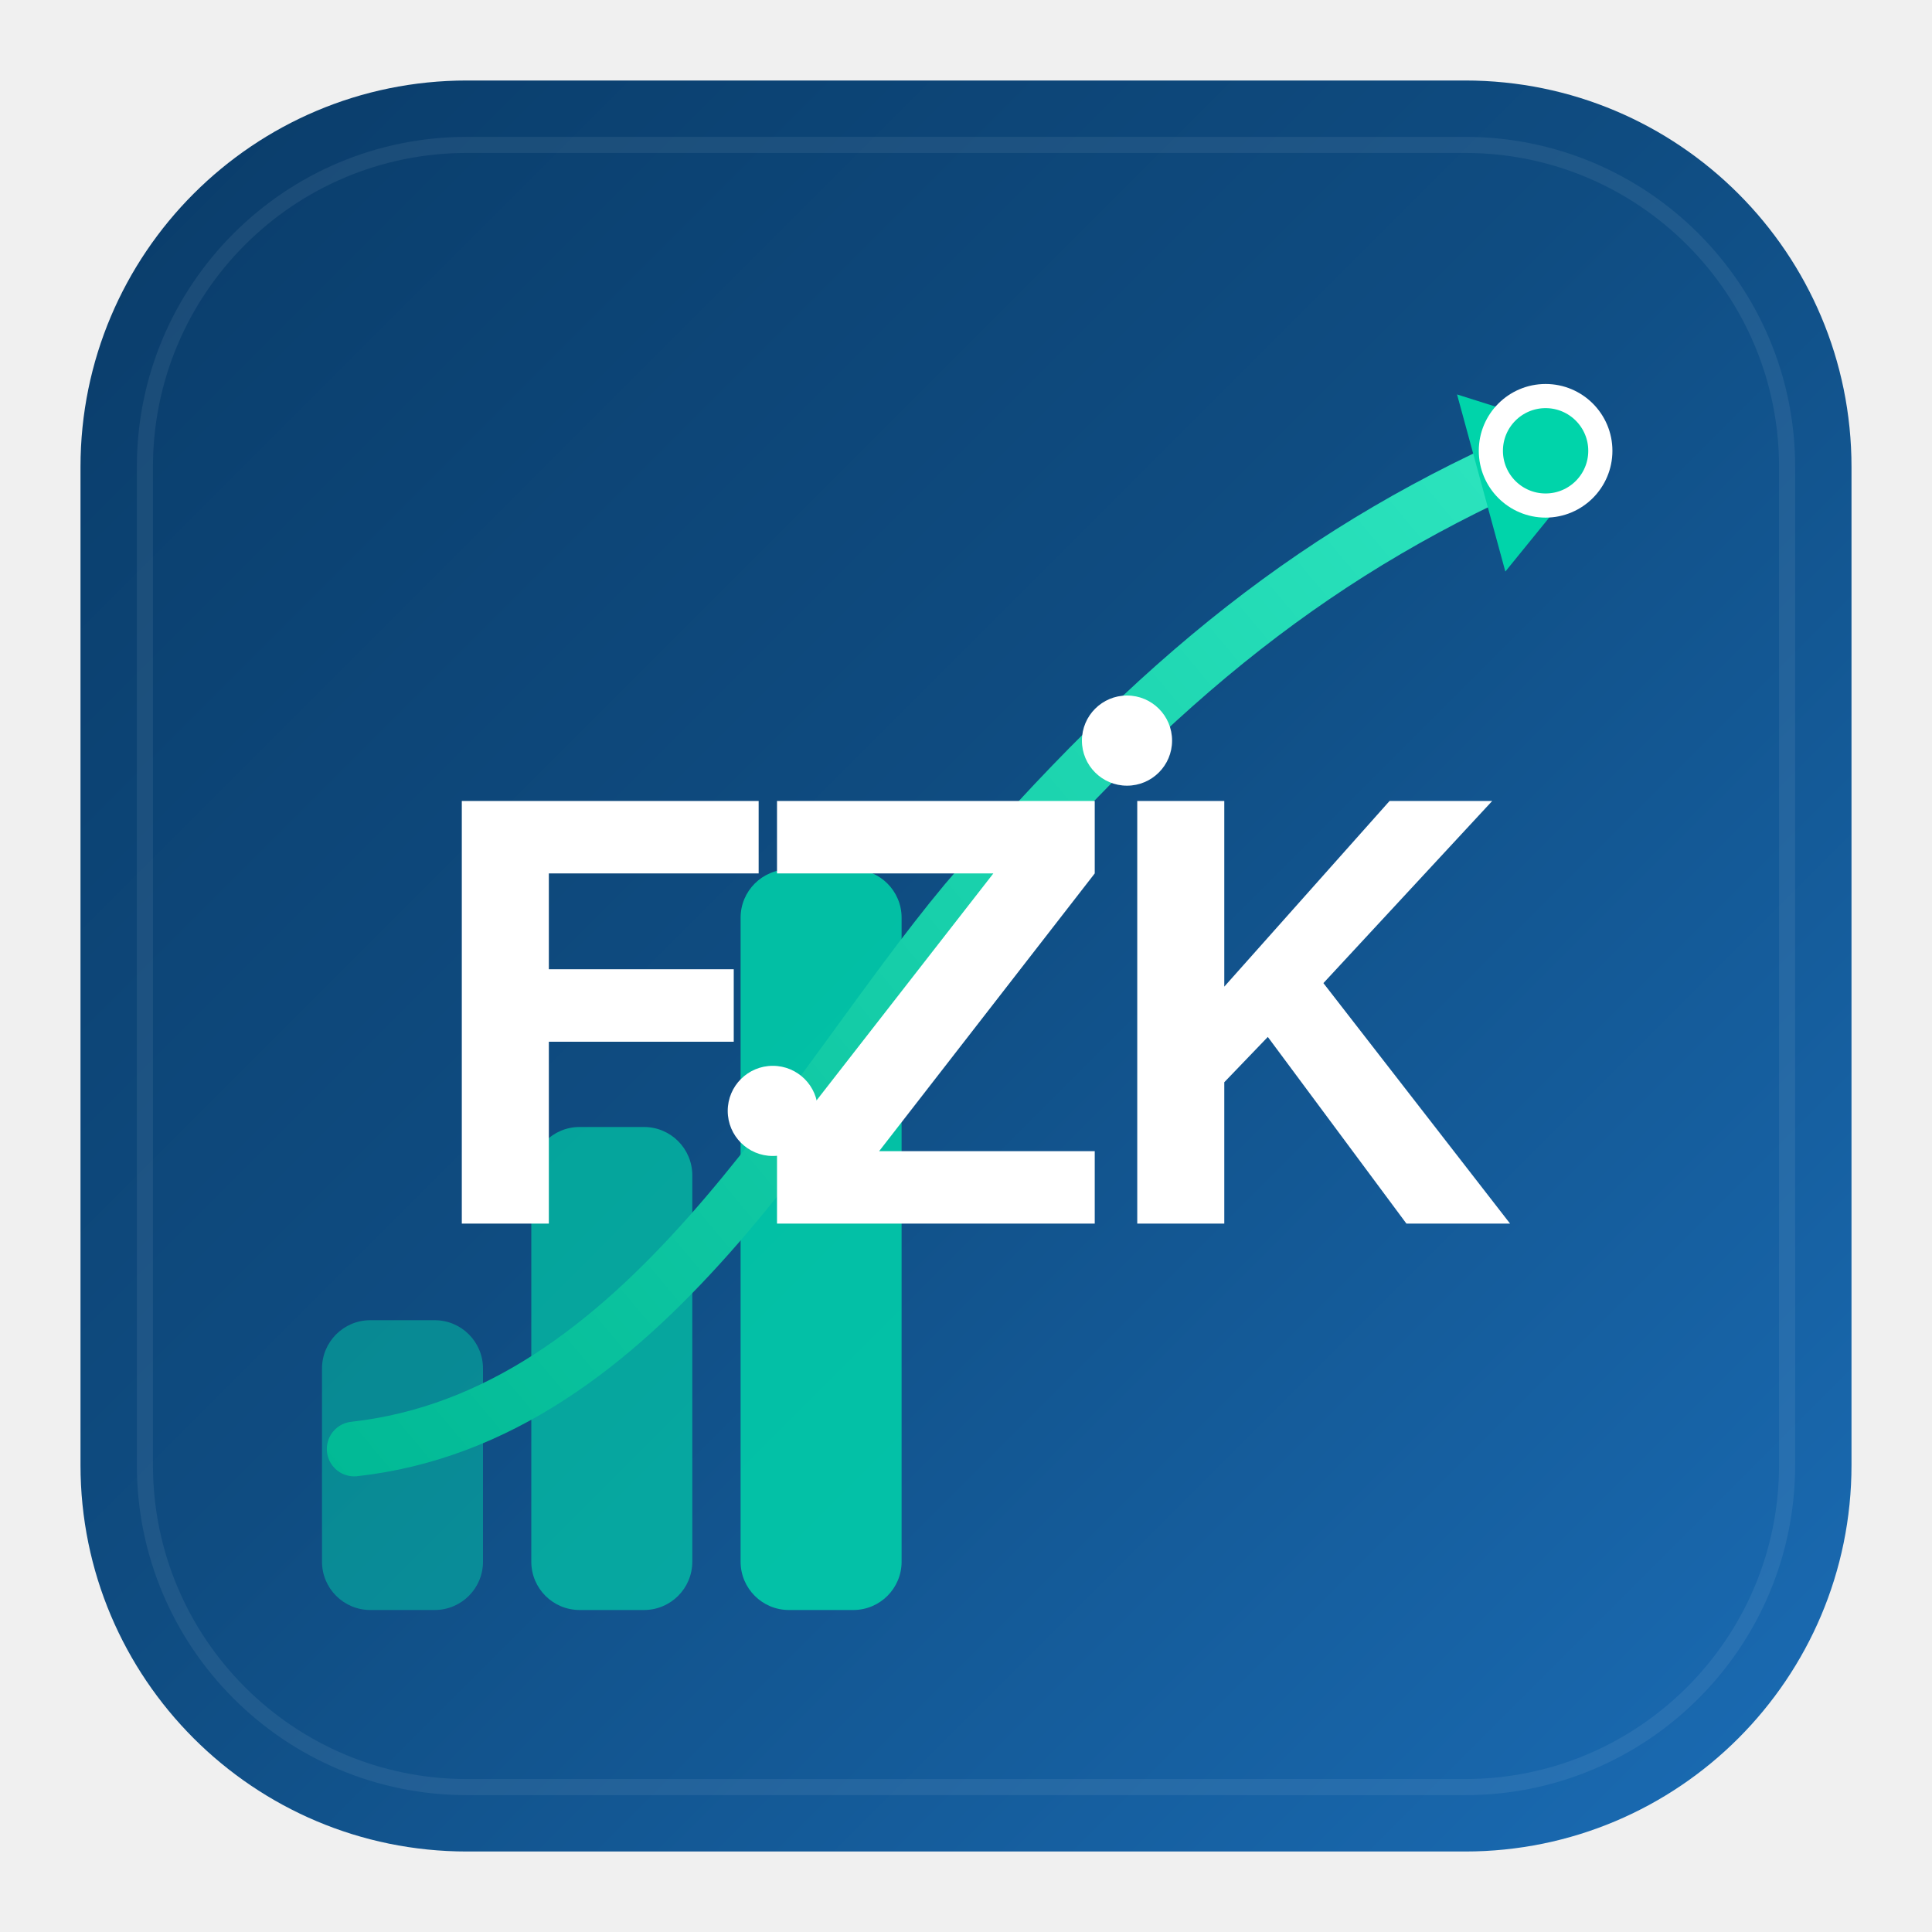
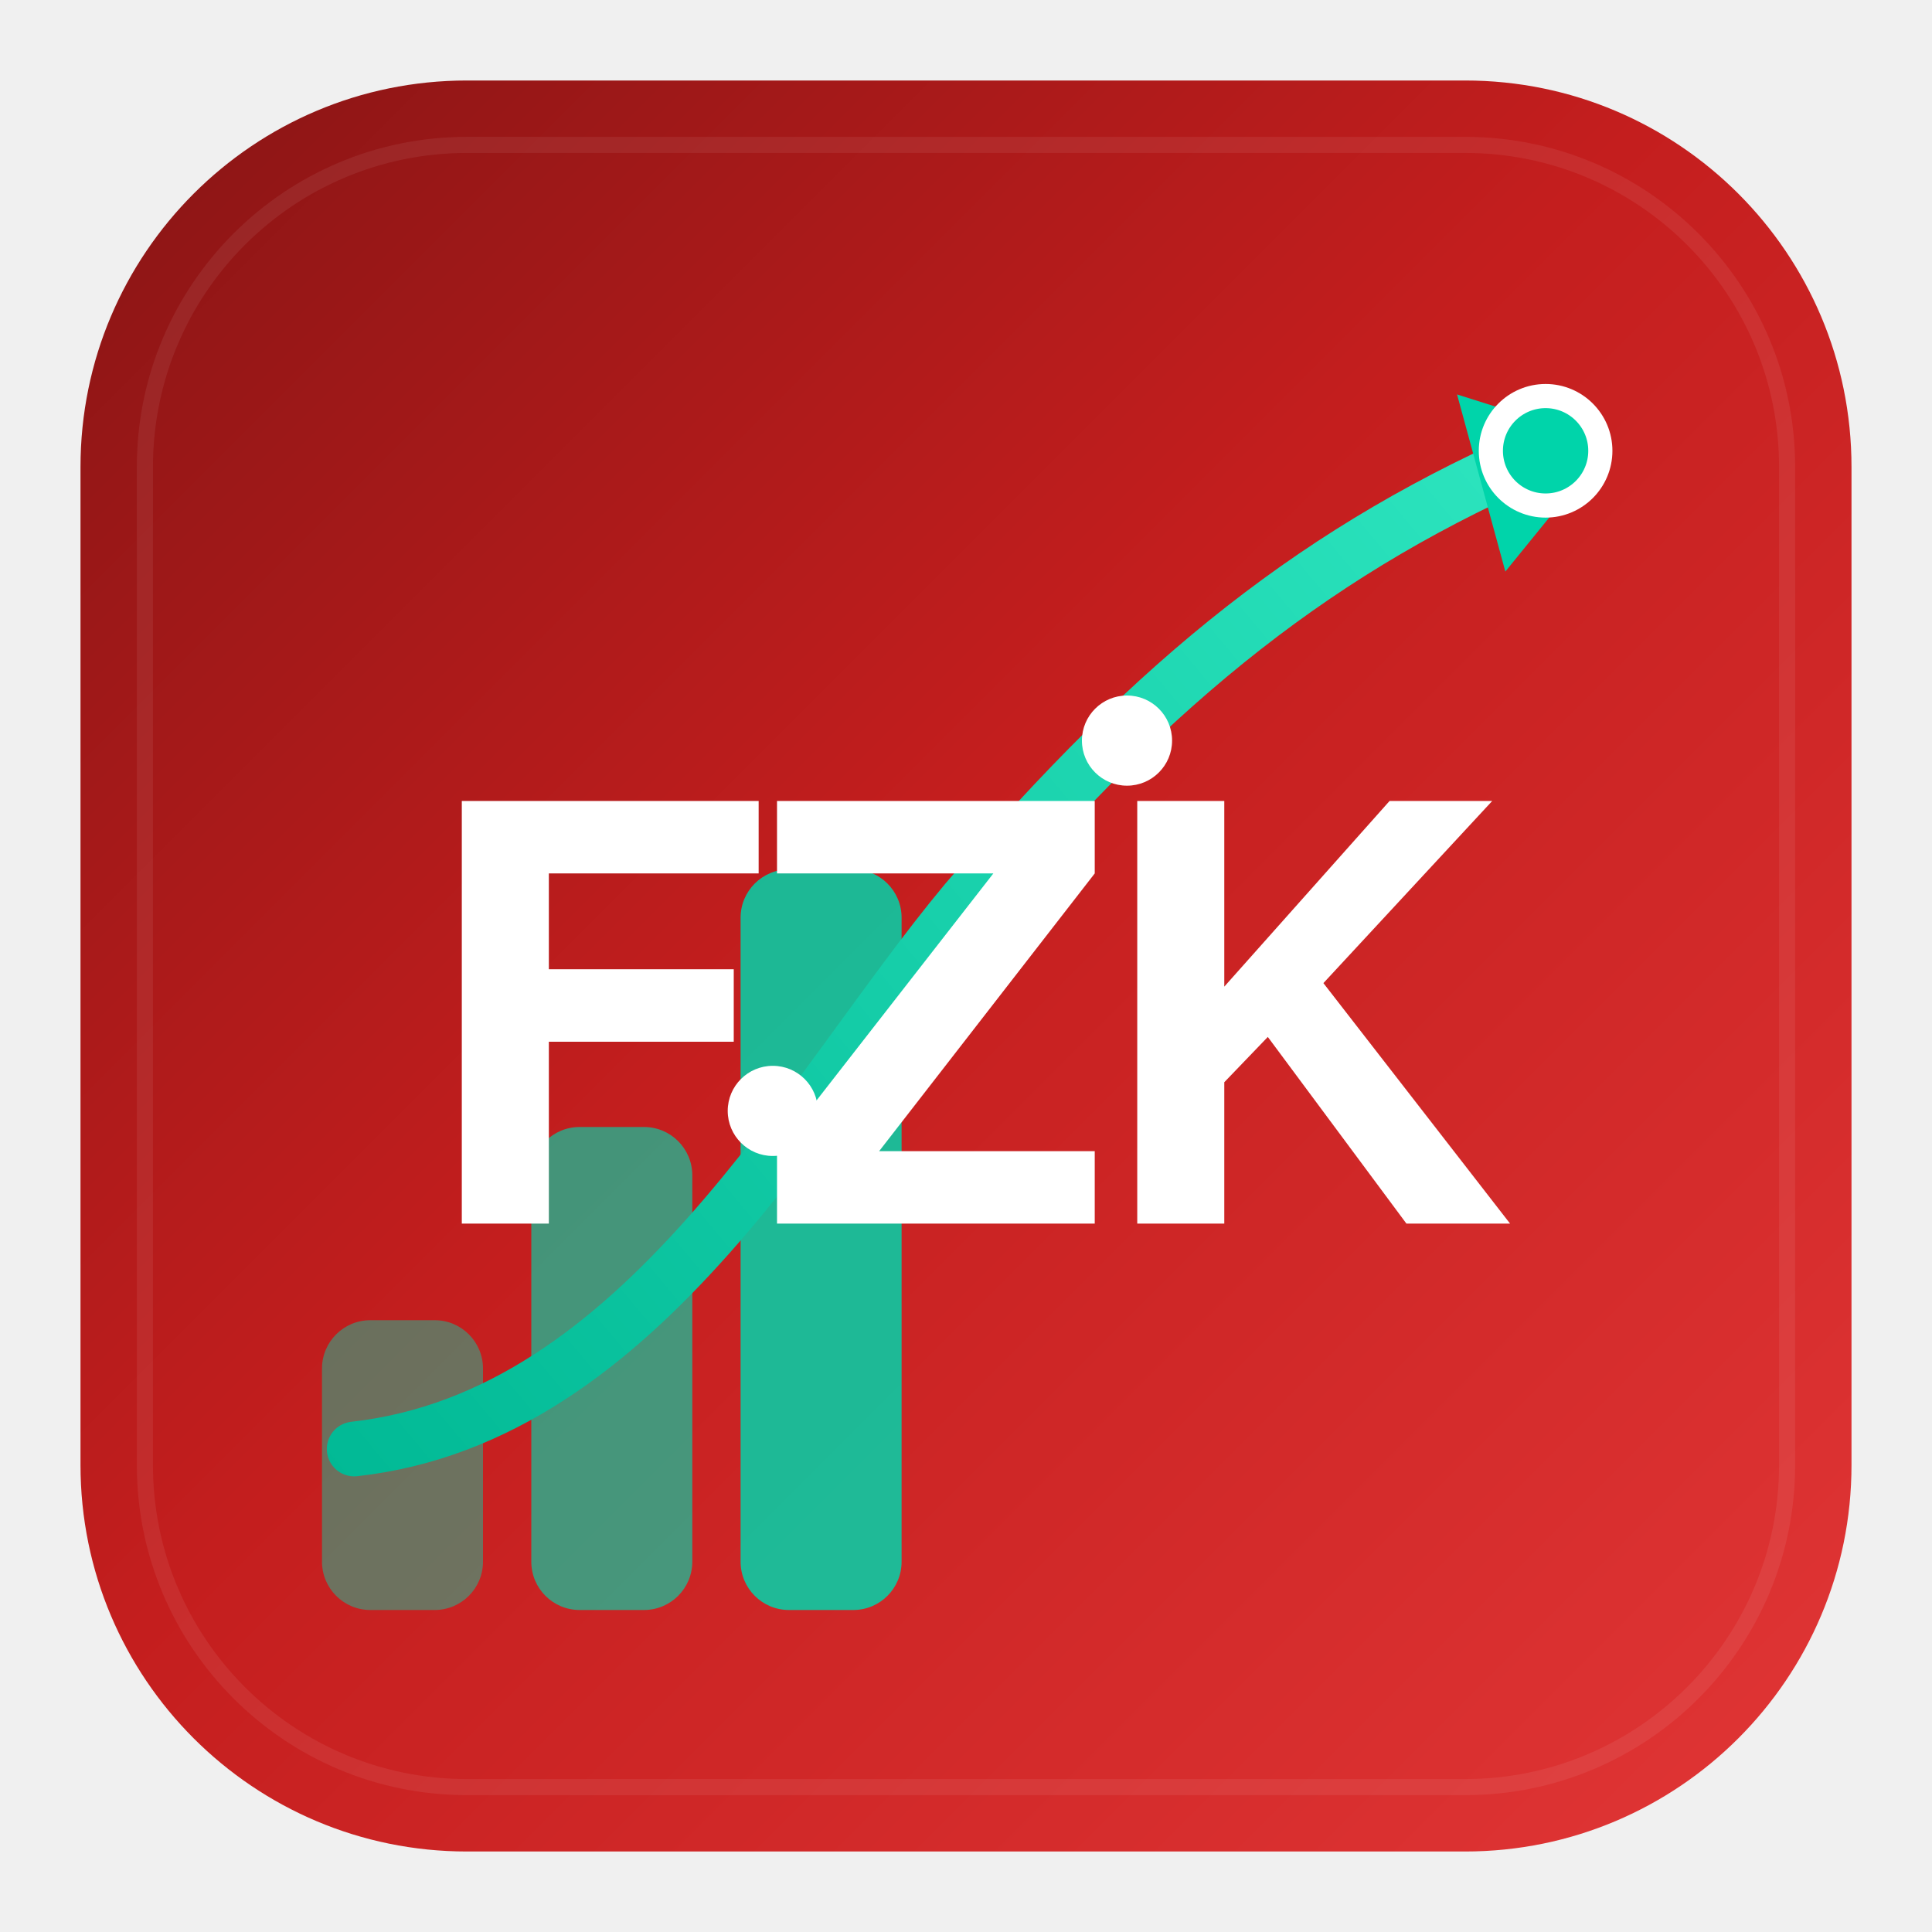
<svg xmlns="http://www.w3.org/2000/svg" viewBox="0 0 120 120" fill="none" role="img" aria-label="FZK Global Technologies">
  <defs>
    <linearGradient id="bg" x1="8" y1="8" x2="112" y2="112" gradientUnits="userSpaceOnUse">
-       <stop stop-color="#0a3d6b" />
-       <stop offset="0.45" stop-color="#0f4c81" />
-       <stop offset="1" stop-color="#1a6bb3" />
+       <stop stop-color="#8b1515" />
+       <stop offset="0.45" stop-color="#c41e1e" />
+       <stop offset="1" stop-color="#e03535" />
    </linearGradient>
    <linearGradient id="growth" x1="20" y1="95" x2="100" y2="28" gradientUnits="userSpaceOnUse">
      <stop stop-color="#00b894" />
      <stop offset="1" stop-color="#2ee6c0" />
    </linearGradient>
  </defs>
  <rect x="5" y="5" width="110" height="110" rx="24" fill="url(#bg)" />
  <rect x="9" y="9" width="102" height="102" rx="20" stroke="#fff" stroke-opacity="0.07" fill="none" />
  <g fill="#00d4aa">
    <rect x="20" y="82" width="10" height="18" rx="3" opacity="0.45" />
    <rect x="33" y="70" width="10" height="30" rx="3" opacity="0.65" />
    <rect x="46" y="54" width="10" height="46" rx="3" opacity="0.85" />
  </g>
  <path d="M22 90 C40 88, 50 68, 60 56 C72 42, 82 34, 96 28" stroke="url(#growth)" stroke-width="3.4" stroke-linecap="round" fill="none" />
  <path d="M90.5 24.5 L100 27.5 L93.5 35.5 Z" fill="#00d4aa" />
  <circle cx="48" cy="69" r="2.8" fill="#fff" />
  <circle cx="70" cy="46" r="2.8" fill="#fff" />
  <circle cx="96" cy="28" r="3.4" fill="#00d4aa" stroke="#fff" stroke-width="1.5" />
  <text x="60" y="76" text-anchor="middle" fill="#ffffff" font-family="Segoe UI, Arial Black, Helvetica, sans-serif" font-weight="800" font-size="36" letter-spacing="-1.2">FZK</text>
</svg>
